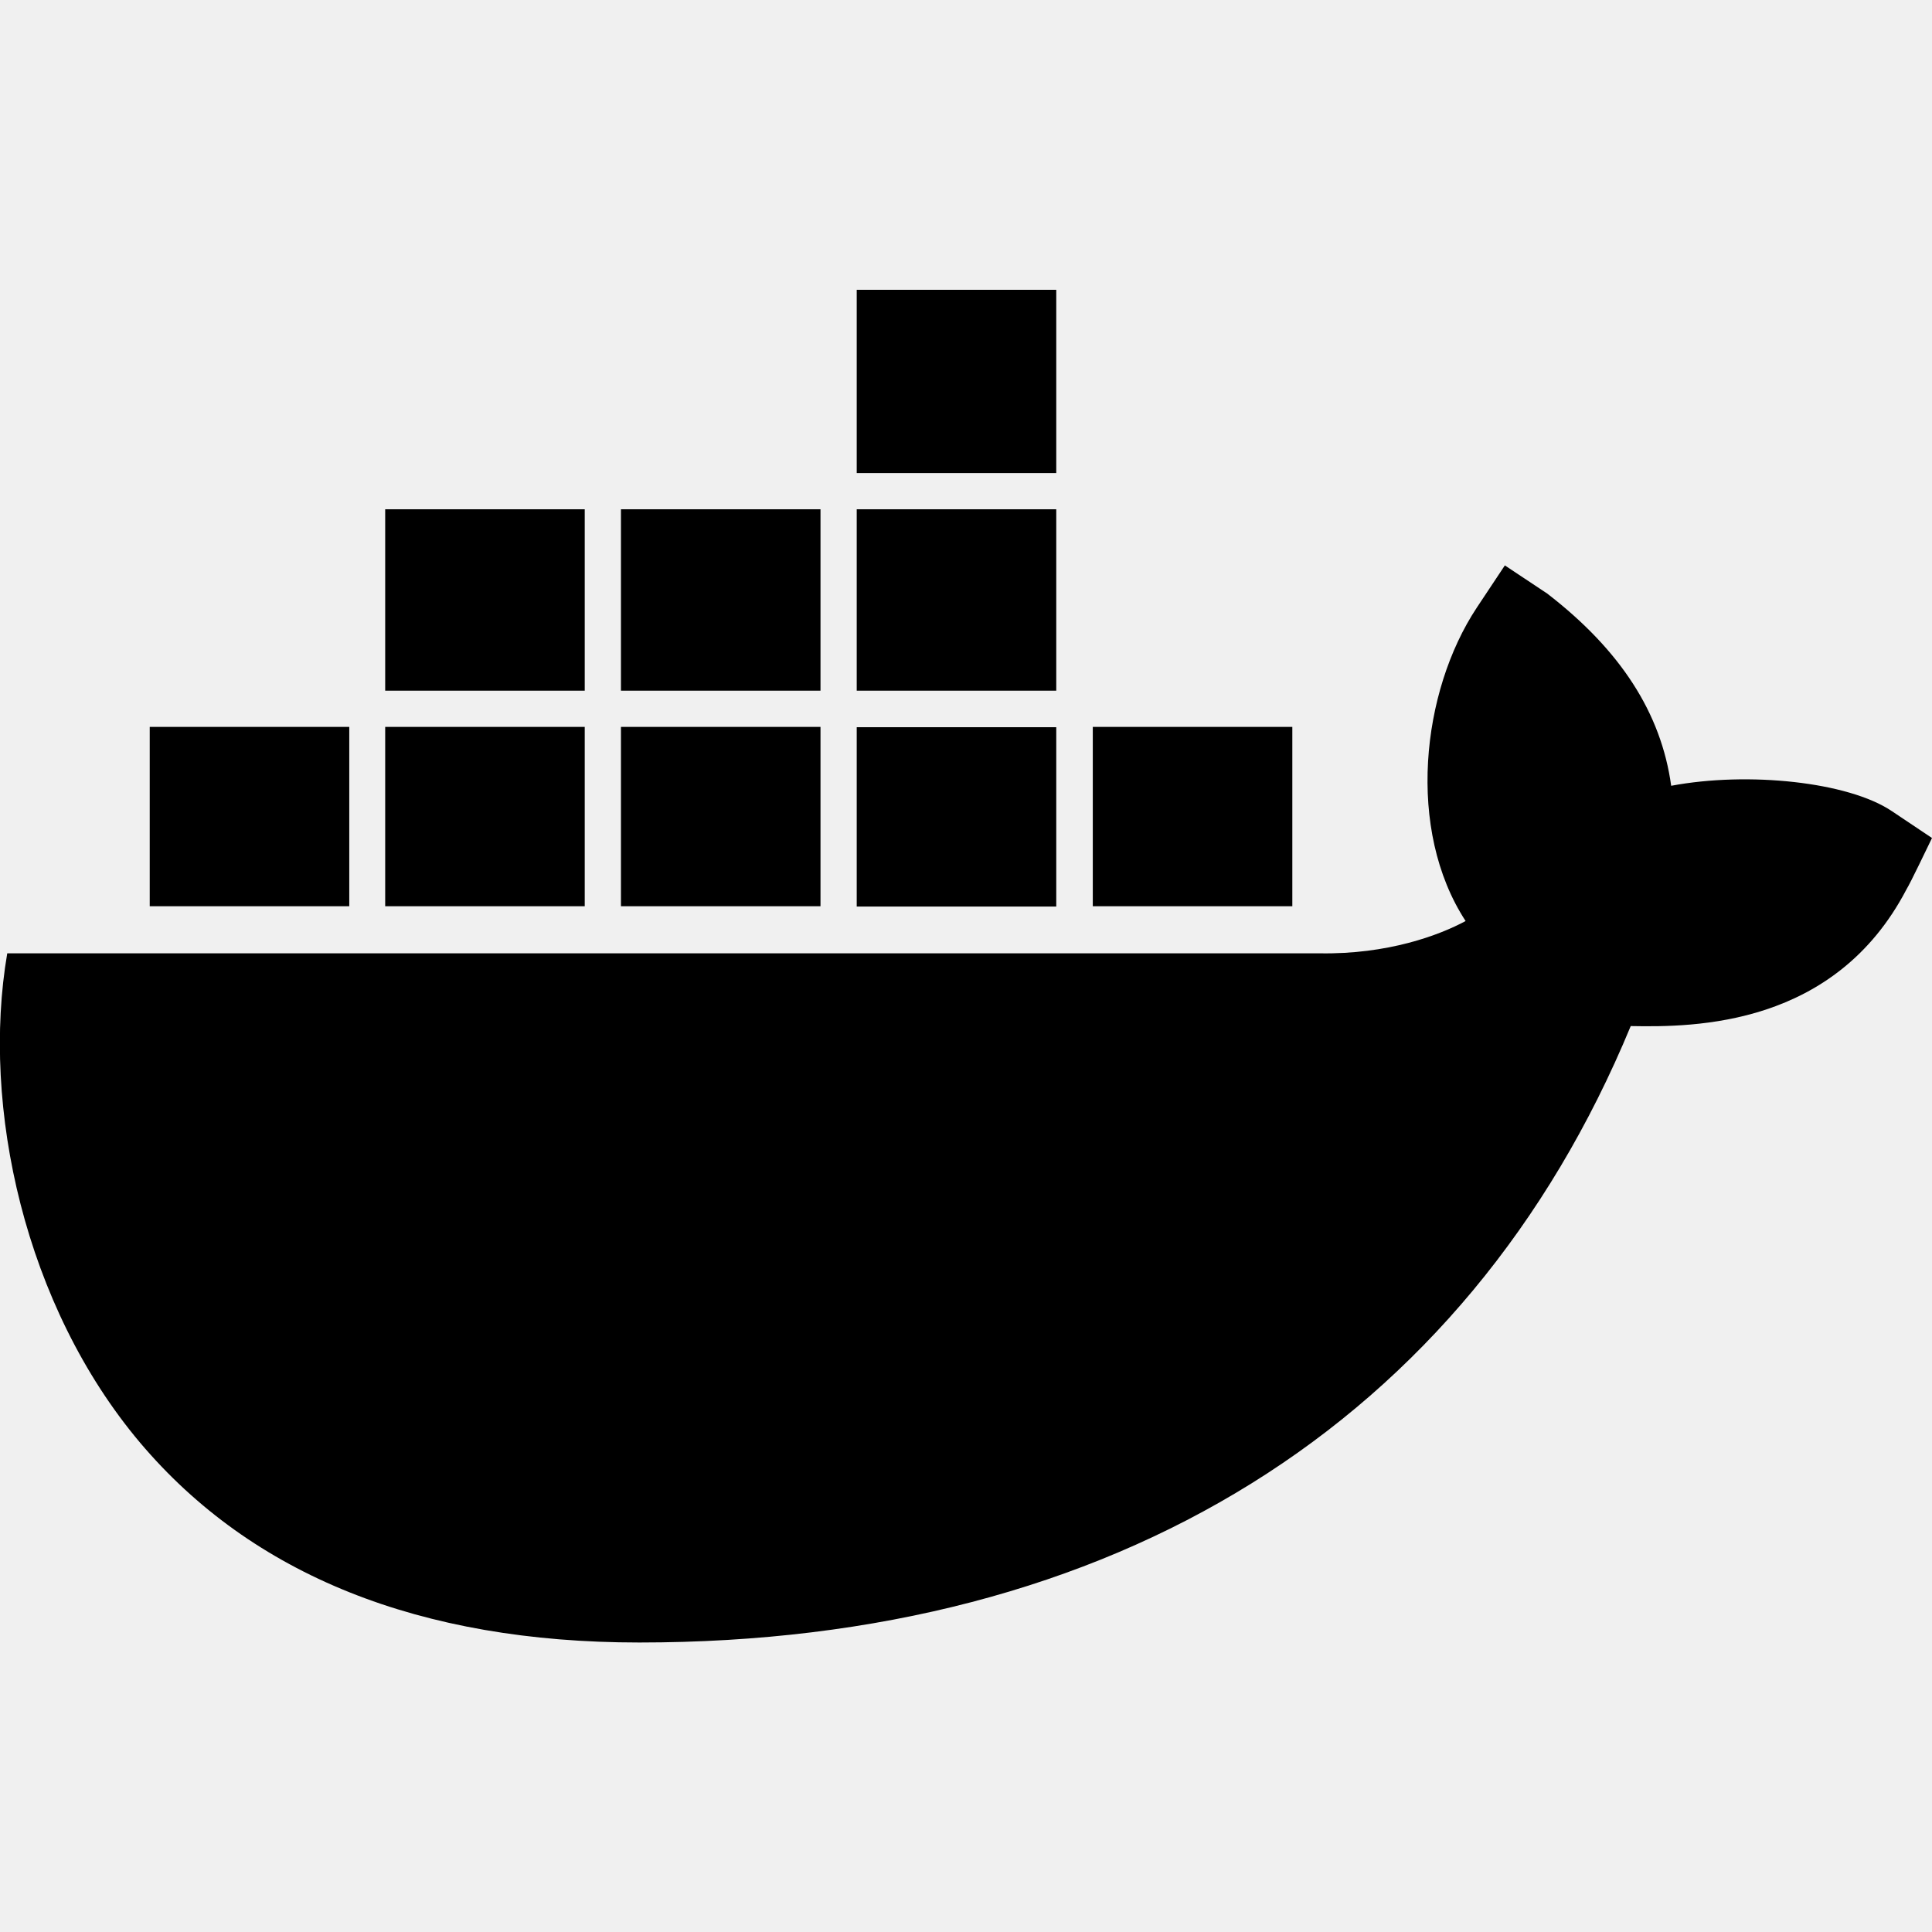
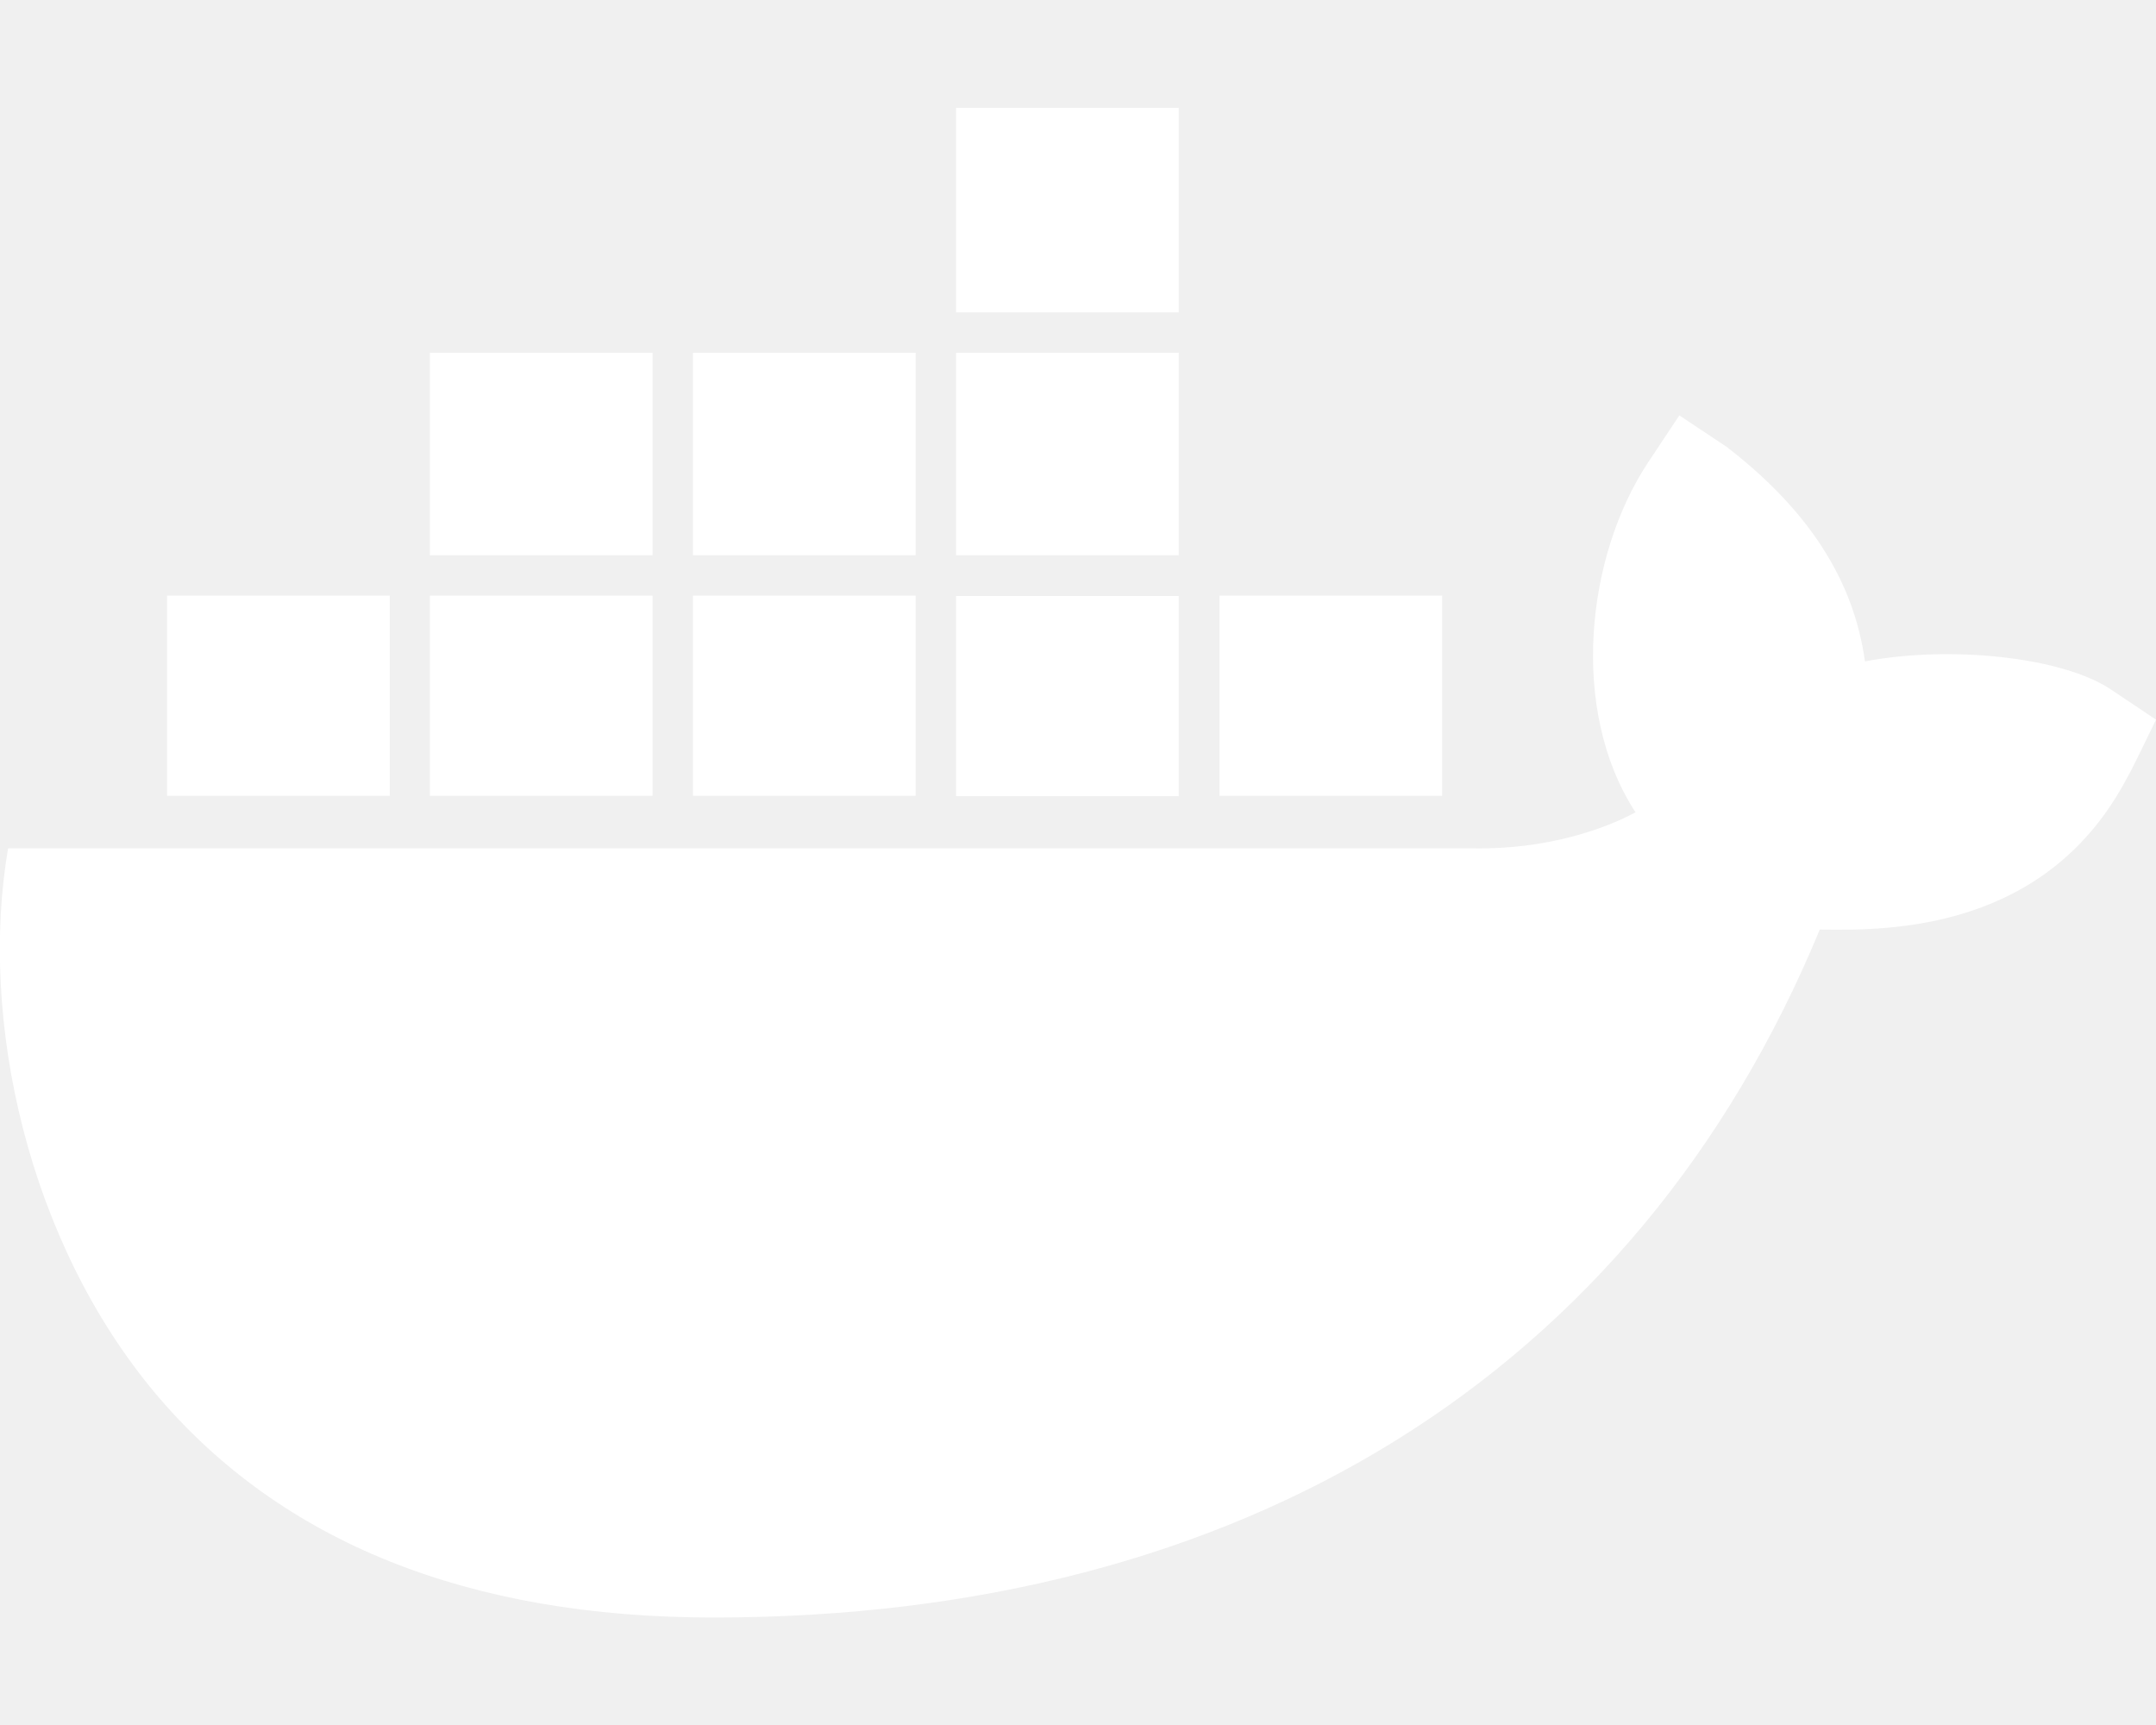
- <svg xmlns="http://www.w3.org/2000/svg" viewBox="0 0 640 640">
-   <path d="M349.9 300.3L283.8 300.3L283.8 240.9L349.9 240.9L349.9 300.3zM349.9 96L283.8 96L283.8 156.7L349.9 156.7L349.9 96zM428.1 240.8L362 240.8L362 300.2L428.1 300.2L428.1 240.8zM271.8 168.7L205.7 168.7L205.7 228.8L271.8 228.8L271.8 168.7zM349.9 168.7L283.8 168.7L283.8 228.8L349.9 228.8L349.9 168.7zM626.7 268.7C612.3 259 579.1 255.5 553.6 260.3C550.3 236.3 536.9 215.4 512.5 196.6L498.5 187.3L489.2 201.3C470.8 229.1 465.8 274.9 485.5 305.1C476.8 309.8 459.7 316.2 437.1 315.8L2.4 315.8C-6.3 366.6 8.2 432.6 46.4 477.9C83.5 521.8 139.1 544.1 211.8 544.1C369.2 544.1 485.7 471.6 540.2 339.9C561.6 340.3 607.8 340 631.5 294.7C633 292.2 638.1 281.5 640 277.6L626.7 268.7zM115.6 240.8L49.6 240.8L49.6 300.2L115.7 300.2L115.7 240.8L115.6 240.8zM193.7 240.8L127.6 240.8L127.6 300.2L193.7 300.2L193.7 240.8zM271.8 240.8L205.7 240.8L205.7 300.2L271.8 300.2L271.8 240.8zM193.7 168.7L127.6 168.7L127.6 228.8L193.7 228.8L193.7 168.7z" />
+ <svg xmlns="http://www.w3.org/2000/svg" viewBox="0 0 640 512">
+   <path fill="#ffffff" d="M349.9 236.3l-66.1 0 0-59.4 66.1 0 0 59.4zm0-204.3l-66.1 0 0 60.7 66.1 0 0-60.7zm78.2 144.8l-66.1 0 0 59.4 66.1 0 0-59.4zM271.8 104.7l-66.1 0 0 60.1 66.1 0 0-60.1zm78.1 0l-66.1 0 0 60.1 66.1 0 0-60.1zm276.8 100c-14.4-9.7-47.6-13.2-73.1-8.4-3.3-24-16.7-44.9-41.1-63.7l-14-9.3-9.3 14c-18.4 27.8-23.4 73.6-3.7 103.8-8.7 4.7-25.8 11.1-48.4 10.7l-434.7 0c-8.7 50.8 5.8 116.8 44 162.1 37.1 43.9 92.7 66.2 165.4 66.2 157.4 0 273.9-72.5 328.4-204.2 21.4 .4 67.6 .1 91.3-45.2 1.5-2.5 6.6-13.2 8.5-17.1l-13.3-8.9zM115.6 176.8l-66 0 0 59.4 66.1 0 0-59.4-.1 0zm78.1 0l-66.1 0 0 59.4 66.1 0 0-59.4zm78.1 0l-66.1 0 0 59.4 66.1 0 0-59.4zm-78.1-72.1l-66.1 0 0 60.1 66.1 0 0-60.1z" />
</svg>
